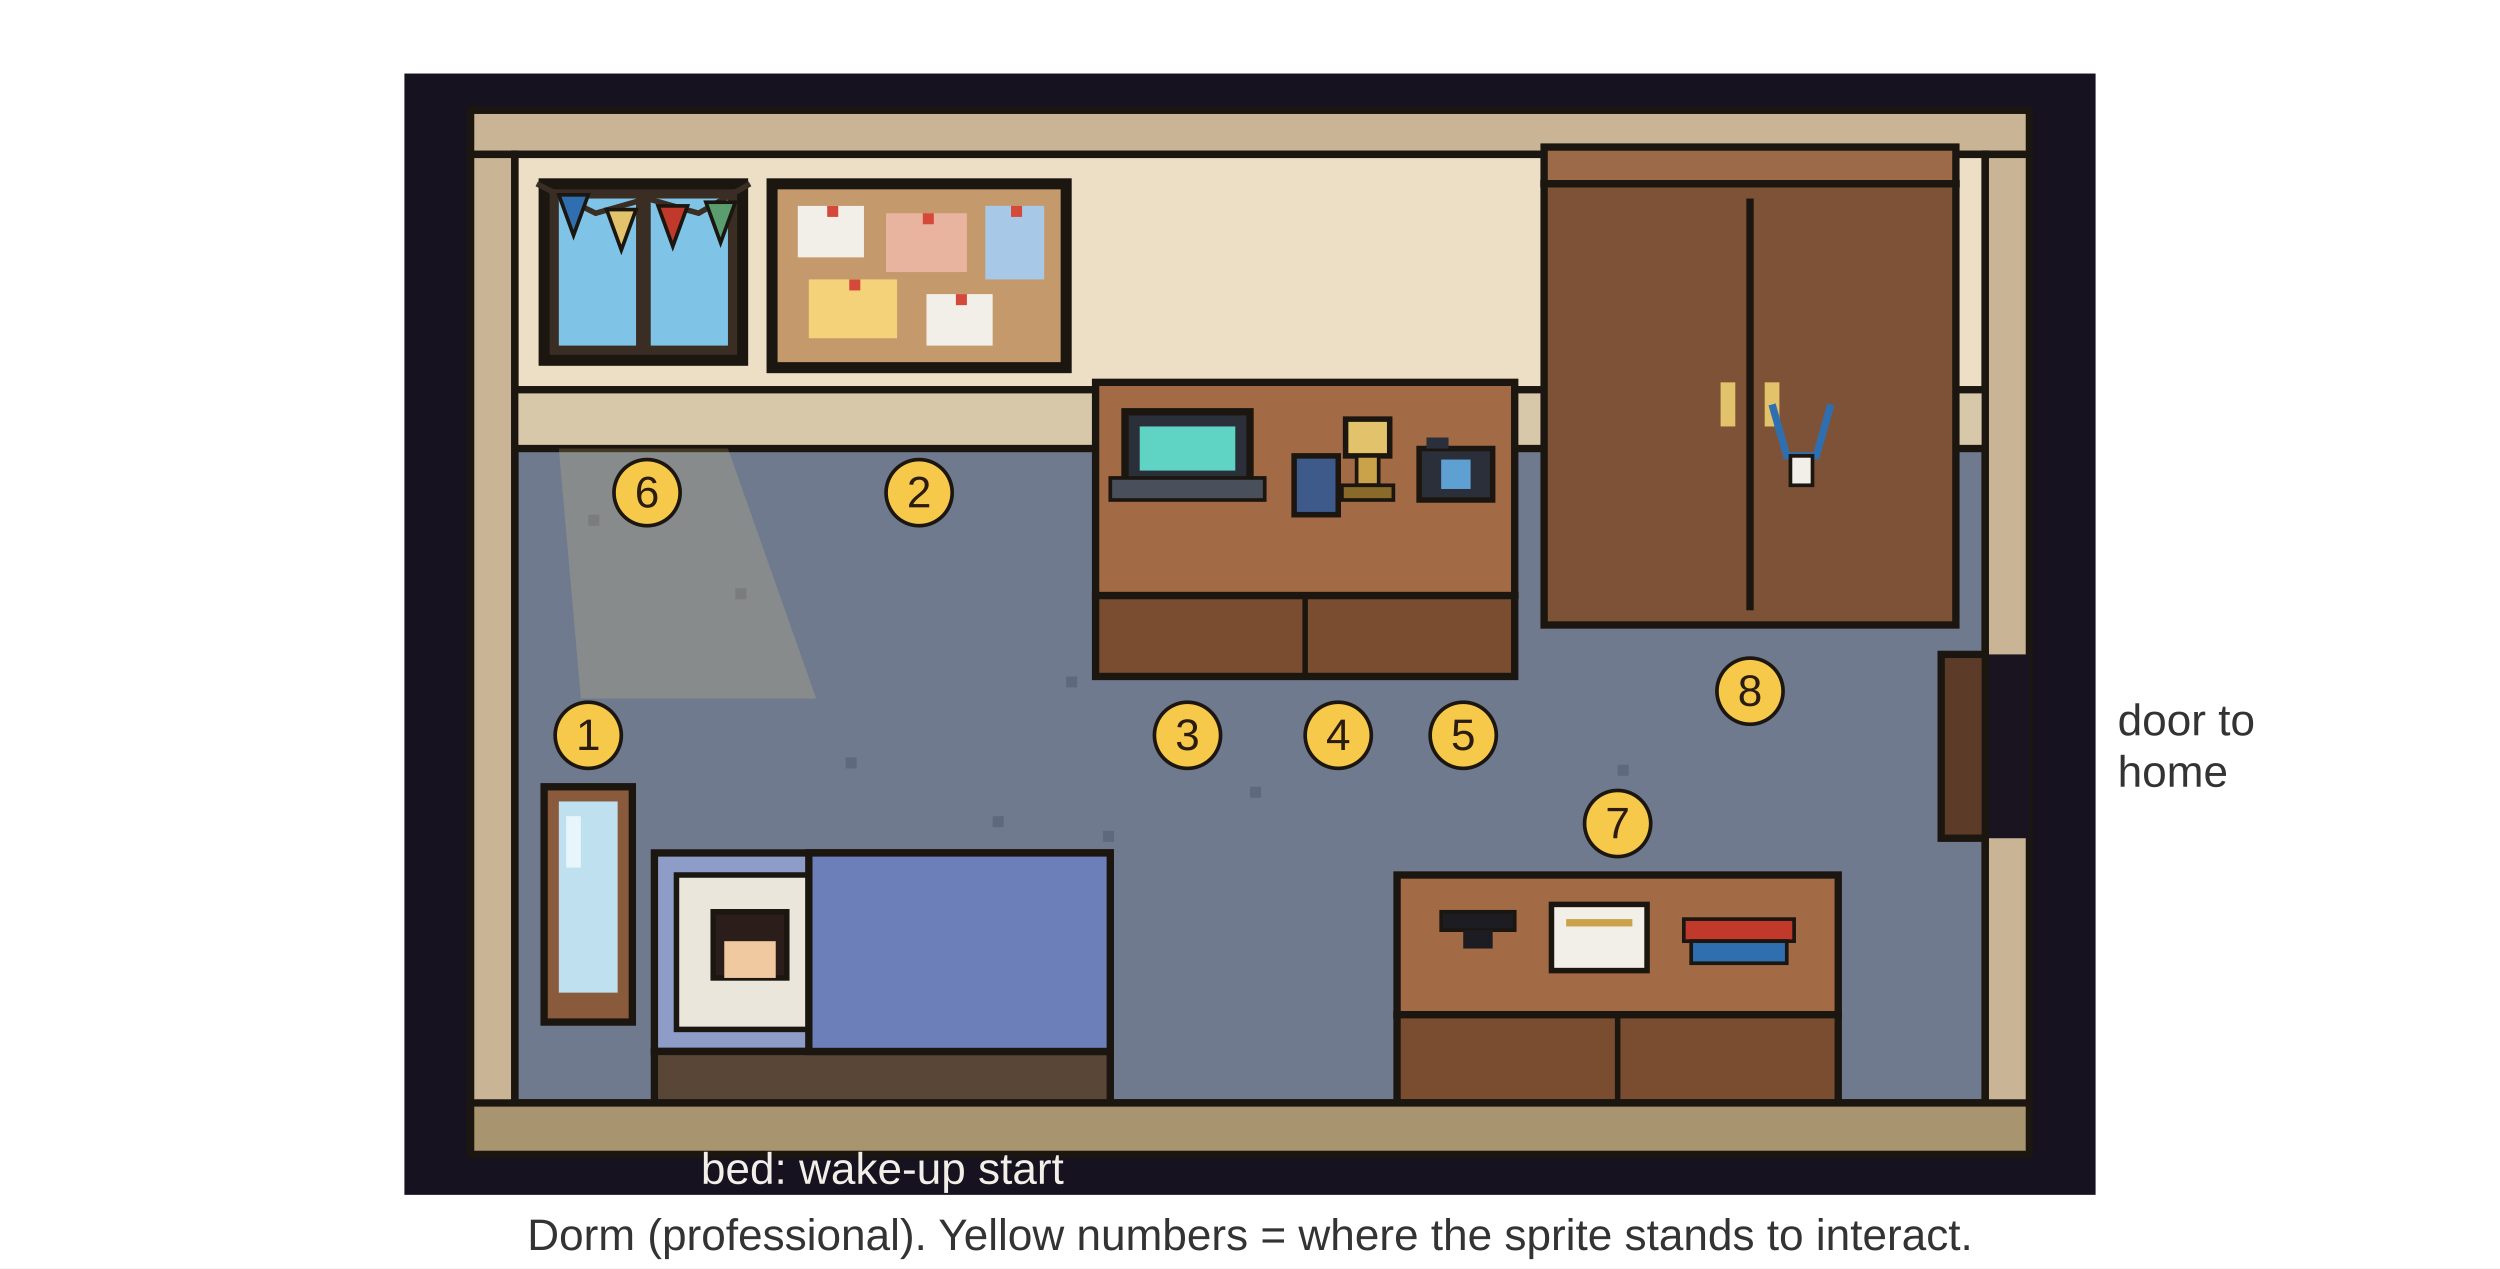
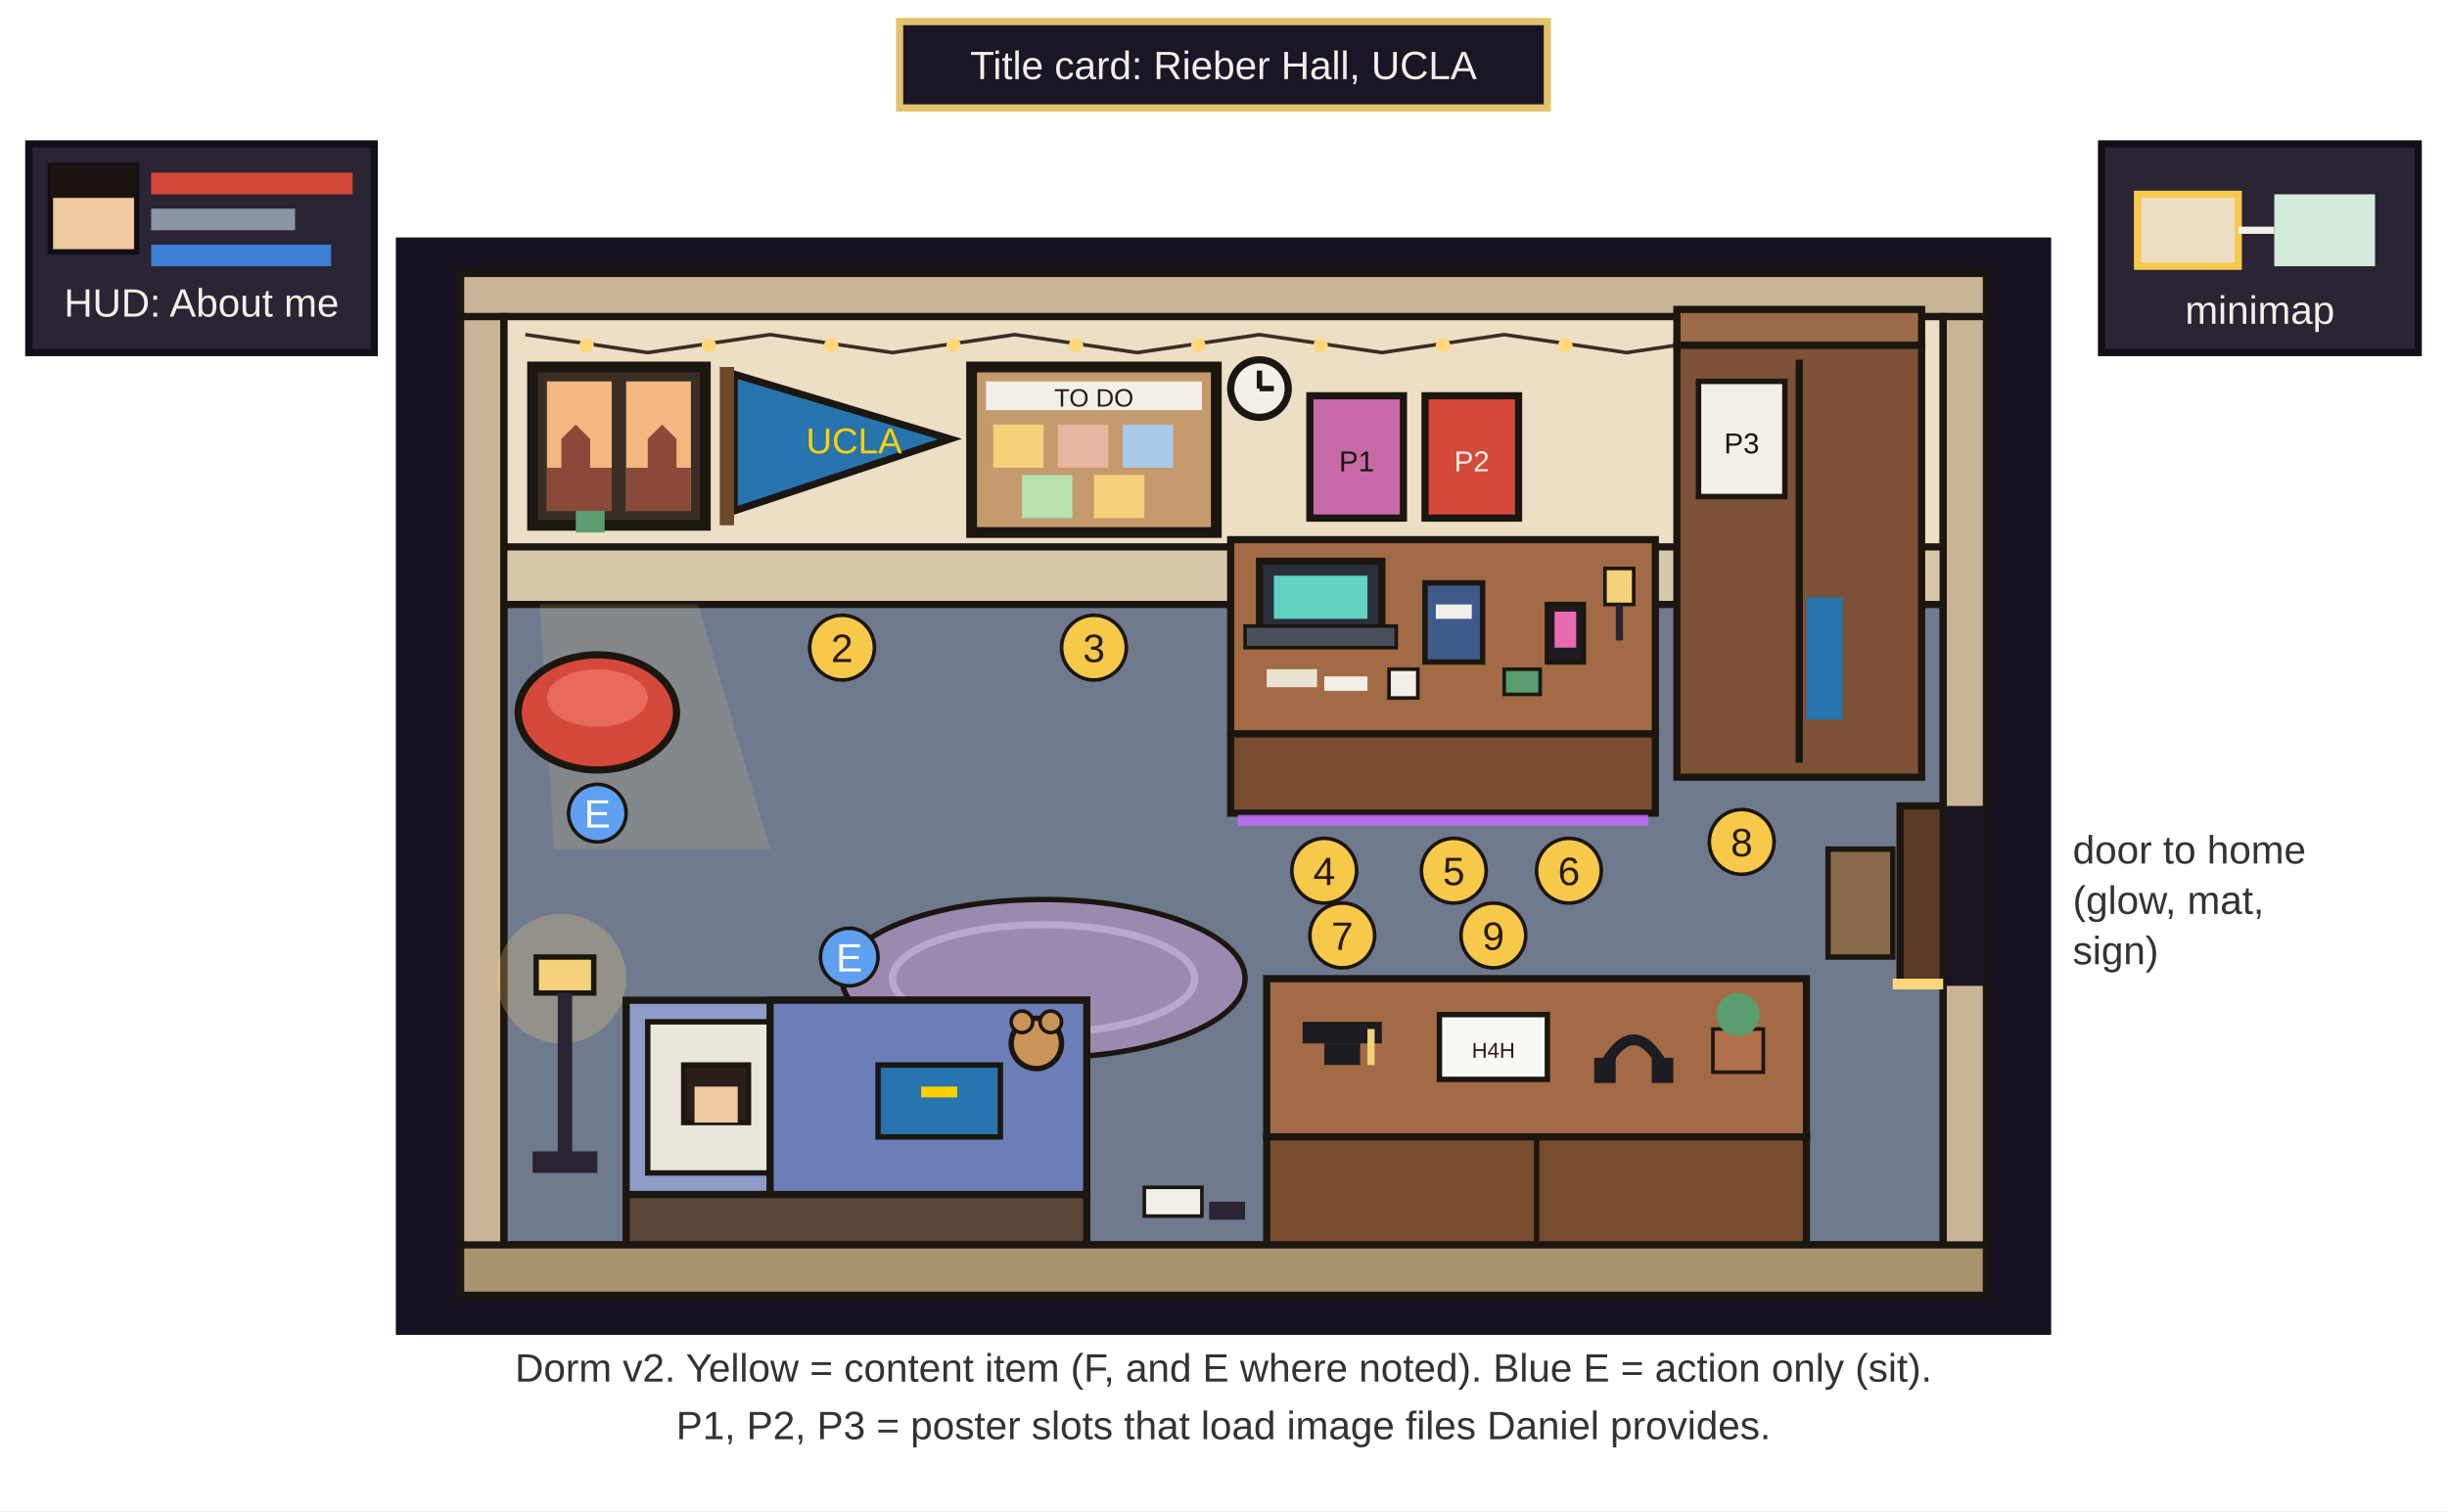
- <svg xmlns="http://www.w3.org/2000/svg" width="680" height="345" viewBox="0 0 680 345">
-   <style>text{font-family:Arial,Helvetica,sans-serif;font-size:12px}</style>
-   <rect width="680" height="345" fill="#ffffff" />
-   <rect x="110" y="20" width="460" height="305" fill="#16121f" />
-   <rect x="128" y="30" width="424" height="12" fill="#c9b596" stroke="#1c1610" stroke-width="2" />
-   <rect x="140" y="42" width="400" height="80" fill="#ecdfc6" stroke="#1c1610" stroke-width="2" />
-   <rect x="140" y="106" width="400" height="16" fill="#d8c8aa" />
-   <line x1="140" y1="106" x2="540" y2="106" stroke="#1c1610" stroke-width="2" />
-   <rect x="140" y="122" width="400" height="178" fill="#6f7a8f" stroke="#1c1610" stroke-width="2" />
-   <g fill="#5f697d">
-     <rect x="160" y="140" width="3" height="3" />
-     <rect x="200" y="160" width="3" height="3" />
-     <rect x="300" y="226" width="3" height="3" />
-     <rect x="340" y="214" width="3" height="3" />
-     <rect x="440" y="208" width="3" height="3" />
-     <rect x="230" y="206" width="3" height="3" />
-     <rect x="270" y="222" width="3" height="3" />
-     <rect x="290" y="184" width="3" height="3" />
-   </g>
-   <rect x="128" y="42" width="12" height="270" fill="#c9b596" stroke="#1c1610" stroke-width="2" />
-   <rect x="540" y="42" width="12" height="270" fill="#c9b596" stroke="#1c1610" stroke-width="2" />
-   <polygon points="152,122 198,122 222,190 158,190" fill="#f6d77a" opacity="0.18" />
-   <rect x="148" y="50" width="54" height="48" fill="#3a2e24" stroke="#1c1610" stroke-width="3" />
-   <rect x="152" y="54" width="21" height="40" fill="#7fc4e6" />
-   <rect x="177" y="54" width="21" height="40" fill="#7fc4e6" />
-   <polyline points="146,50 162,58 176,54 190,58 204,50" fill="none" stroke="#3a2e24" stroke-width="1.5" />
-   <polygon points="152,53 160,53 156,64" fill="#2f6fb0" stroke="#1c1610" stroke-width="1" />
-   <polygon points="165,57 173,57 169,68" fill="#e2c26a" stroke="#1c1610" stroke-width="1" />
-   <polygon points="179,56 187,56 183,67" fill="#c0392b" stroke="#1c1610" stroke-width="1" />
-   <polygon points="192,55 200,55 196,66" fill="#5a9e6f" stroke="#1c1610" stroke-width="1" />
-   <rect x="210" y="50" width="80" height="50" fill="#c49a6c" stroke="#1c1610" stroke-width="3" />
-   <rect x="217" y="56" width="18" height="14" fill="#f1efe8" />
-   <rect x="241" y="58" width="22" height="16" fill="#e8b4a0" />
-   <rect x="268" y="56" width="16" height="20" fill="#a8c8e8" />
-   <rect x="220" y="76" width="24" height="16" fill="#f3d27a" />
-   <rect x="252" y="80" width="18" height="14" fill="#f1efe8" />
-   <g fill="#d4493a">
-     <rect x="225" y="56" width="3" height="3" />
-     <rect x="251" y="58" width="3" height="3" />
-     <rect x="275" y="56" width="3" height="3" />
-     <rect x="231" y="76" width="3" height="3" />
-     <rect x="260" y="80" width="3" height="3" />
-   </g>
-   <rect x="298" y="104" width="114" height="58" fill="#a26b45" stroke="#1c1610" stroke-width="2" />
-   <rect x="298" y="162" width="114" height="22" fill="#7a4c30" stroke="#1c1610" stroke-width="2" />
-   <line x1="355" y1="162" x2="355" y2="184" stroke="#1c1610" stroke-width="1.5" />
-   <rect x="306" y="112" width="34" height="20" fill="#2b2f3a" stroke="#1c1610" stroke-width="2" />
-   <rect x="310" y="116" width="26" height="12" fill="#5fd3c4" />
-   <rect x="302" y="130" width="42" height="6" fill="#4a4f5c" stroke="#1c1610" stroke-width="1" />
-   <rect x="352" y="124" width="12" height="16" fill="#3d5a8a" stroke="#1c1610" stroke-width="1.5" />
-   <rect x="366" y="114" width="12" height="10" fill="#e2c26a" stroke="#1c1610" stroke-width="1.5" />
-   <rect x="369" y="124" width="6" height="8" fill="#c9a24a" stroke="#1c1610" stroke-width="1" />
-   <rect x="365" y="132" width="14" height="4" fill="#8a6a2a" stroke="#1c1610" stroke-width="1" />
-   <rect x="386" y="122" width="20" height="14" fill="#2b2f3a" stroke="#1c1610" stroke-width="1.5" />
-   <rect x="392" y="125" width="8" height="8" fill="#5fa0d3" />
-   <rect x="388" y="119" width="6" height="3" fill="#2b2f3a" />
-   <rect x="420" y="40" width="112" height="10" fill="#9c6a48" stroke="#1c1610" stroke-width="2" />
-   <rect x="420" y="50" width="112" height="120" fill="#7d5236" stroke="#1c1610" stroke-width="2" />
-   <line x1="476" y1="54" x2="476" y2="166" stroke="#1c1610" stroke-width="2" />
-   <rect x="468" y="104" width="4" height="12" fill="#e2c26a" />
-   <rect x="480" y="104" width="4" height="12" fill="#e2c26a" />
-   <polyline points="482,110 486,124 494,124 498,110" fill="none" stroke="#2f6fb0" stroke-width="2" />
-   <rect x="487" y="124" width="6" height="8" fill="#f1efe8" stroke="#1c1610" stroke-width="1" />
-   <rect x="540" y="178" width="12" height="50" fill="#1a1420" />
-   <rect x="528" y="178" width="12" height="50" fill="#5c3c28" stroke="#1c1610" stroke-width="2" />
-   <rect x="148" y="214" width="24" height="64" fill="#8a5a3c" stroke="#1c1610" stroke-width="2" />
-   <rect x="152" y="218" width="16" height="52" fill="#bfe0ee" />
-   <rect x="154" y="222" width="4" height="14" fill="#e8f5fa" />
-   <rect x="178" y="232" width="124" height="54" fill="#8e9cc8" stroke="#1c1610" stroke-width="2" />
-   <rect x="178" y="286" width="124" height="14" fill="#5a4636" stroke="#1c1610" stroke-width="2" />
-   <rect x="184" y="238" width="36" height="42" fill="#eae6dc" stroke="#1c1610" stroke-width="1.5" />
-   <rect x="220" y="232" width="82" height="54" fill="#6d7fb8" stroke="#1c1610" stroke-width="2" />
-   <rect x="194" y="248" width="20" height="18" fill="#2a1d1a" stroke="#1c1610" stroke-width="1.5" />
-   <rect x="197" y="256" width="14" height="10" fill="#f0c9a0" />
-   <rect x="380" y="238" width="120" height="38" fill="#a26b45" stroke="#1c1610" stroke-width="2" />
-   <rect x="380" y="276" width="120" height="24" fill="#7a4c30" stroke="#1c1610" stroke-width="2" />
-   <line x1="440" y1="276" x2="440" y2="300" stroke="#1c1610" stroke-width="1.5" />
-   <rect x="392" y="248" width="20" height="5" fill="#1c1c22" stroke="#1c1610" stroke-width="1" />
-   <rect x="398" y="253" width="8" height="5" fill="#1c1c22" />
-   <rect x="422" y="246" width="26" height="18" fill="#f1efe8" stroke="#1c1610" stroke-width="1.5" />
-   <rect x="426" y="250" width="18" height="2" fill="#c9a24a" />
-   <rect x="458" y="250" width="30" height="6" fill="#c0392b" stroke="#1c1610" stroke-width="1" />
-   <rect x="460" y="256" width="26" height="6" fill="#2f6fb0" stroke="#1c1610" stroke-width="1" />
-   <rect x="128" y="300" width="424" height="14" fill="#a8946f" stroke="#1c1610" stroke-width="2" />
-   <g fill="#f6c94a" stroke="#1c1610" stroke-width="1">
-     <circle cx="160" cy="200" r="9" />
-     <circle cx="250" cy="134" r="9" />
-     <circle cx="323" cy="200" r="9" />
-     <circle cx="364" cy="200" r="9" />
-     <circle cx="398" cy="200" r="9" />
-     <circle cx="176" cy="134" r="9" />
-     <circle cx="440" cy="224" r="9" />
-     <circle cx="476" cy="188" r="9" />
-   </g>
-   <g fill="#2a1c12" text-anchor="middle">
-     <text x="160" y="204">1</text>
-     <text x="250" y="138">2</text>
-     <text x="323" y="204">3</text>
-     <text x="364" y="204">4</text>
-     <text x="398" y="204">5</text>
-     <text x="176" y="138">6</text>
-     <text x="440" y="228">7</text>
-     <text x="476" y="192">8</text>
+ <svg xmlns="http://www.w3.org/2000/svg" width="680" height="420" viewBox="0 0 680 420">
+   <style>text{font-family:Arial,Helvetica,sans-serif;font-size:11px}</style>
+   <rect width="680" height="420" fill="#ffffff" />
+   <rect x="250" y="6" width="180" height="24" fill="#1a1626" stroke="#e2c26a" stroke-width="2" />
+   <text x="340" y="22" text-anchor="middle" fill="#f1efe8">Title card: Rieber Hall, UCLA</text>
+   <rect x="8" y="40" width="96" height="58" fill="#2a2433" stroke="#120e18" stroke-width="2" />
+   <rect x="14" y="46" width="24" height="24" fill="#f0c9a0" stroke="#120e18" stroke-width="1.5" />
+   <rect x="14" y="46" width="24" height="9" fill="#1c1410" />
+   <rect x="42" y="48" width="56" height="6" fill="#d4493a" />
+   <rect x="42" y="58" width="40" height="6" fill="#8a96a5" />
+   <rect x="42" y="68" width="50" height="6" fill="#3d7fd4" />
+   <text x="56" y="88" text-anchor="middle" fill="#f1efe8">HUD: About me</text>
+   <rect x="584" y="40" width="88" height="58" fill="#2a2433" stroke="#120e18" stroke-width="2" />
+   <rect x="594" y="54" width="28" height="20" fill="#ecdfc6" stroke="#f6c94a" stroke-width="2" />
+   <rect x="632" y="54" width="28" height="20" fill="#d3ecda" />
+   <line x1="622" y1="64" x2="632" y2="64" stroke="#f1efe8" stroke-width="2" />
+   <text x="628" y="90" text-anchor="middle" fill="#f1efe8">minimap</text>
+   <g transform="translate(0,46)">
+     <rect x="110" y="20" width="460" height="305" fill="#16121f" />
+     <rect x="128" y="30" width="424" height="12" fill="#c9b596" stroke="#1c1610" stroke-width="2" />
+     <rect x="140" y="42" width="400" height="80" fill="#ecdfc6" stroke="#1c1610" stroke-width="2" />
+     <rect x="140" y="106" width="400" height="16" fill="#d8c8aa" />
+     <line x1="140" y1="106" x2="540" y2="106" stroke="#1c1610" stroke-width="2" />
+     <rect x="140" y="122" width="400" height="178" fill="#6f7a8f" stroke="#1c1610" stroke-width="2" />
+     <rect x="128" y="42" width="12" height="270" fill="#c9b596" stroke="#1c1610" stroke-width="2" />
+     <rect x="540" y="42" width="12" height="270" fill="#c9b596" stroke="#1c1610" stroke-width="2" />
+     <polyline points="146,47 180,52 214,47 248,52 282,47 316,52 350,47 384,52 418,47 452,52 486,47 534,51" fill="none" stroke="#3a2e24" stroke-width="1" />
+     <g fill="#ffd77a">
+       <circle cx="163" cy="50" r="2" />
+       <circle cx="197" cy="50" r="2" />
+       <circle cx="231" cy="50" r="2" />
+       <circle cx="265" cy="50" r="2" />
+       <circle cx="299" cy="50" r="2" />
+       <circle cx="333" cy="50" r="2" />
+       <circle cx="367" cy="50" r="2" />
+       <circle cx="401" cy="50" r="2" />
+       <circle cx="435" cy="50" r="2" />
+       <circle cx="469" cy="50" r="2" />
+       <circle cx="510" cy="49" r="2" />
+     </g>
+     <polygon points="150,122 194,122 214,190 154,190" fill="#f6d77a" opacity="0.15" />
+     <rect x="148" y="56" width="48" height="44" fill="#3a2e24" stroke="#1c1610" stroke-width="3" />
+     <rect x="152" y="60" width="18" height="36" fill="#f2b880" />
+     <rect x="174" y="60" width="18" height="36" fill="#f2b880" />
+     <polygon points="152,96 152,84 156,84 156,76 160,72 164,76 164,84 170,84 170,96" fill="#8a4a3a" />
+     <polygon points="174,96 174,84 180,84 180,76 184,72 188,76 188,84 192,84 192,96" fill="#8a4a3a" />
+     <rect x="160" y="96" width="8" height="6" fill="#5a9e6f" />
+     <polygon points="204,58 264,76 204,96" fill="#2774ae" stroke="#1c1610" stroke-width="2" />
+     <rect x="200" y="56" width="4" height="44" fill="#6b4a2a" />
+     <text x="224" y="80" fill="#ffd100" style="font-size:10px">UCLA</text>
+     <rect x="270" y="56" width="68" height="46" fill="#c49a6c" stroke="#1c1610" stroke-width="3" />
+     <rect x="274" y="60" width="60" height="8" fill="#f1efe8" />
+     <text x="304" y="67" text-anchor="middle" fill="#2a1c12" style="font-size:7px">TO DO</text>
+     <rect x="276" y="72" width="14" height="12" fill="#f3d27a" />
+     <rect x="294" y="72" width="14" height="12" fill="#e8b4a0" />
+     <rect x="312" y="72" width="14" height="12" fill="#a8c8e8" />
+     <rect x="284" y="86" width="14" height="12" fill="#b8e0b0" />
+     <rect x="304" y="86" width="14" height="12" fill="#f3d27a" />
+     <circle cx="350" cy="62" r="8" fill="#f1efe8" stroke="#1c1610" stroke-width="2" />
+     <line x1="350" y1="62" x2="350" y2="57" stroke="#1c1610" stroke-width="1.5" />
+     <line x1="350" y1="62" x2="354" y2="62" stroke="#1c1610" stroke-width="1.5" />
+     <rect x="364" y="64" width="26" height="34" fill="#c86aa8" stroke="#1c1610" stroke-width="2" />
+     <text x="377" y="85" text-anchor="middle" fill="#1c1610" style="font-size:8px">P1</text>
+     <rect x="396" y="64" width="26" height="34" fill="#d4493a" stroke="#1c1610" stroke-width="2" />
+     <text x="409" y="85" text-anchor="middle" fill="#f1efe8" style="font-size:8px">P2</text>
+     <rect x="342" y="104" width="118" height="54" fill="#a26b45" stroke="#1c1610" stroke-width="2" />
+     <rect x="342" y="158" width="118" height="22" fill="#7a4c30" stroke="#1c1610" stroke-width="2" />
+     <line x1="344" y1="182" x2="458" y2="182" stroke="#c86aff" stroke-width="3" opacity="0.8" />
+     <rect x="350" y="110" width="34" height="20" fill="#2b2f3a" stroke="#1c1610" stroke-width="2" />
+     <rect x="354" y="114" width="26" height="12" fill="#5fd3c4" />
+     <rect x="346" y="128" width="42" height="6" fill="#4a4f5c" stroke="#1c1610" stroke-width="1" />
+     <rect x="396" y="116" width="16" height="22" fill="#3d5a8a" stroke="#1c1610" stroke-width="1.5" />
+     <rect x="399" y="122" width="10" height="4" fill="#f1efe8" />
+     <rect x="430" y="122" width="10" height="16" fill="#1c1c22" stroke="#1c1610" stroke-width="1.5" />
+     <rect x="432" y="124" width="6" height="10" fill="#e86ab0" />
+     <rect x="446" y="112" width="8" height="10" fill="#f3d27a" stroke="#1c1610" stroke-width="1" />
+     <rect x="449" y="122" width="2" height="10" fill="#2b2433" />
+     <rect x="386" y="140" width="8" height="8" fill="#f1efe8" stroke="#1c1610" stroke-width="1" />
+     <rect x="418" y="140" width="10" height="7" fill="#5a9e6f" stroke="#1c1610" stroke-width="1" />
+     <rect x="352" y="140" width="14" height="5" fill="#e8e2d0" />
+     <rect x="368" y="142" width="12" height="4" fill="#f1efe8" />
+     <rect x="466" y="40" width="68" height="10" fill="#9c6a48" stroke="#1c1610" stroke-width="2" />
+     <rect x="466" y="50" width="68" height="120" fill="#7d5236" stroke="#1c1610" stroke-width="2" />
+     <line x1="500" y1="54" x2="500" y2="166" stroke="#1c1610" stroke-width="2" />
+     <rect x="472" y="60" width="24" height="32" fill="#f1efe8" stroke="#1c1610" stroke-width="1.5" />
+     <text x="484" y="80" text-anchor="middle" fill="#1c1610" style="font-size:8px">P3</text>
+     <rect x="502" y="120" width="10" height="34" fill="#2774ae" />
+     <rect x="540" y="178" width="12" height="50" fill="#1a1420" />
+     <rect x="528" y="178" width="12" height="50" fill="#5c3c28" stroke="#1c1610" stroke-width="2" />
+     <rect x="526" y="226" width="14" height="3" fill="#ffd77a" />
+     <rect x="508" y="190" width="18" height="30" fill="#8a6a4a" stroke="#1c1610" stroke-width="1.5" />
+     <ellipse cx="166" cy="152" rx="22" ry="16" fill="#d4493a" stroke="#1c1610" stroke-width="2" />
+     <ellipse cx="166" cy="148" rx="14" ry="8" fill="#e86a5a" />
+     <ellipse cx="290" cy="226" rx="56" ry="22" fill="#9a8ab0" stroke="#1c1610" stroke-width="1.5" />
+     <ellipse cx="290" cy="226" rx="42" ry="15" fill="none" stroke="#b8a8cc" stroke-width="2" />
+     <circle cx="156" cy="226" r="18" fill="#ffd77a" opacity="0.25" />
+     <rect x="149" y="220" width="16" height="10" fill="#f3d27a" stroke="#1c1610" stroke-width="1.5" />
+     <rect x="155" y="230" width="4" height="46" fill="#2b2433" />
+     <rect x="148" y="274" width="18" height="6" fill="#2b2433" />
+     <rect x="174" y="232" width="128" height="54" fill="#8e9cc8" stroke="#1c1610" stroke-width="2" />
+     <rect x="174" y="286" width="128" height="14" fill="#5a4636" stroke="#1c1610" stroke-width="2" />
+     <rect x="180" y="238" width="34" height="42" fill="#eae6dc" stroke="#1c1610" stroke-width="1.5" />
+     <rect x="214" y="232" width="88" height="54" fill="#6d7fb8" stroke="#1c1610" stroke-width="2" />
+     <rect x="190" y="250" width="18" height="16" fill="#2a1d1a" stroke="#1c1610" stroke-width="1.5" />
+     <rect x="193" y="256" width="12" height="10" fill="#f0c9a0" />
+     <rect x="244" y="250" width="34" height="20" fill="#2774ae" stroke="#1c1610" stroke-width="1.5" />
+     <rect x="256" y="256" width="10" height="3" fill="#ffd100" />
+     <circle cx="288" cy="244" r="7" fill="#c8945a" stroke="#1c1610" stroke-width="1.5" />
+     <circle cx="284" cy="238" r="3" fill="#c8945a" stroke="#1c1610" stroke-width="1" />
+     <circle cx="292" cy="238" r="3" fill="#c8945a" stroke="#1c1610" stroke-width="1" />
+     <rect x="352" y="226" width="150" height="44" fill="#a26b45" stroke="#1c1610" stroke-width="2" />
+     <rect x="352" y="270" width="150" height="30" fill="#7a4c30" stroke="#1c1610" stroke-width="2" />
+     <line x1="427" y1="270" x2="427" y2="300" stroke="#1c1610" stroke-width="1.5" />
+     <rect x="362" y="238" width="22" height="6" fill="#1c1c22" />
+     <rect x="368" y="244" width="10" height="6" fill="#1c1c22" />
+     <rect x="380" y="240" width="2" height="10" fill="#f3d27a" />
+     <rect x="400" y="236" width="30" height="18" fill="#f8f8f4" stroke="#1c1610" stroke-width="1.5" />
+     <text x="415" y="248" text-anchor="middle" fill="#2a1c12" style="font-size:6px">H4H</text>
+     <path d="M446 250 Q454 236 462 250" fill="none" stroke="#1c1c22" stroke-width="3" />
+     <rect x="443" y="248" width="6" height="7" fill="#1c1c22" />
+     <rect x="459" y="248" width="6" height="7" fill="#1c1c22" />
+     <rect x="476" y="240" width="14" height="12" fill="#b0704a" stroke="#1c1610" stroke-width="1" />
+     <circle cx="483" cy="236" r="6" fill="#5a9e6f" />
+     <rect x="318" y="284" width="16" height="8" fill="#f1efe8" stroke="#1c1610" stroke-width="1" />
+     <rect x="336" y="288" width="10" height="5" fill="#2b2433" />
+     <rect x="128" y="300" width="424" height="14" fill="#a8946f" stroke="#1c1610" stroke-width="2" />
+     <g fill="#f6c94a" stroke="#1c1610" stroke-width="1">
+       <circle cx="234" cy="134" r="9" />
+       <circle cx="304" cy="134" r="9" />
+       <circle cx="368" cy="196" r="9" />
+       <circle cx="404" cy="196" r="9" />
+       <circle cx="436" cy="196" r="9" />
+       <circle cx="373" cy="214" r="9" />
+       <circle cx="484" cy="188" r="9" />
+       <circle cx="415" cy="214" r="9" />
+     </g>
+     <g fill="#2a1c12" text-anchor="middle">
+       <text x="234" y="138">2</text>
+       <text x="304" y="138">3</text>
+       <text x="368" y="200">4</text>
+       <text x="404" y="200">5</text>
+       <text x="436" y="200">6</text>
+       <text x="373" y="218">7</text>
+       <text x="484" y="192">8</text>
+       <text x="415" y="218">9</text>
+     </g>
+     <g fill="#5fa0f0" stroke="#1c1610" stroke-width="1">
+       <circle cx="166" cy="180" r="8" />
+       <circle cx="236" cy="220" r="8" />
+     </g>
+     <g fill="#ffffff" text-anchor="middle">
+       <text x="166" y="184">E</text>
+       <text x="236" y="224">E</text>
+     </g>
  </g>
  <g fill="#333">
-     <text x="576" y="200">door to</text>
-     <text x="576" y="214">home</text>
+     <text x="576" y="240">door to home</text>
+     <text x="576" y="254">(glow, mat,</text>
+     <text x="576" y="268">sign)</text>
  </g>
-   <text x="240" y="322" text-anchor="middle" fill="#f1efe8">bed: wake-up start</text>
-   <text x="340" y="340" text-anchor="middle" fill="#333">Dorm (professional). Yellow numbers = where the sprite stands to interact.</text>
+   <text x="340" y="384" text-anchor="middle" fill="#333">Dorm v2. Yellow = content item (F, and E where noted). Blue E = action only (sit).</text>
+   <text x="340" y="400" text-anchor="middle" fill="#333">P1, P2, P3 = poster slots that load image files Daniel provides.</text>
</svg>
